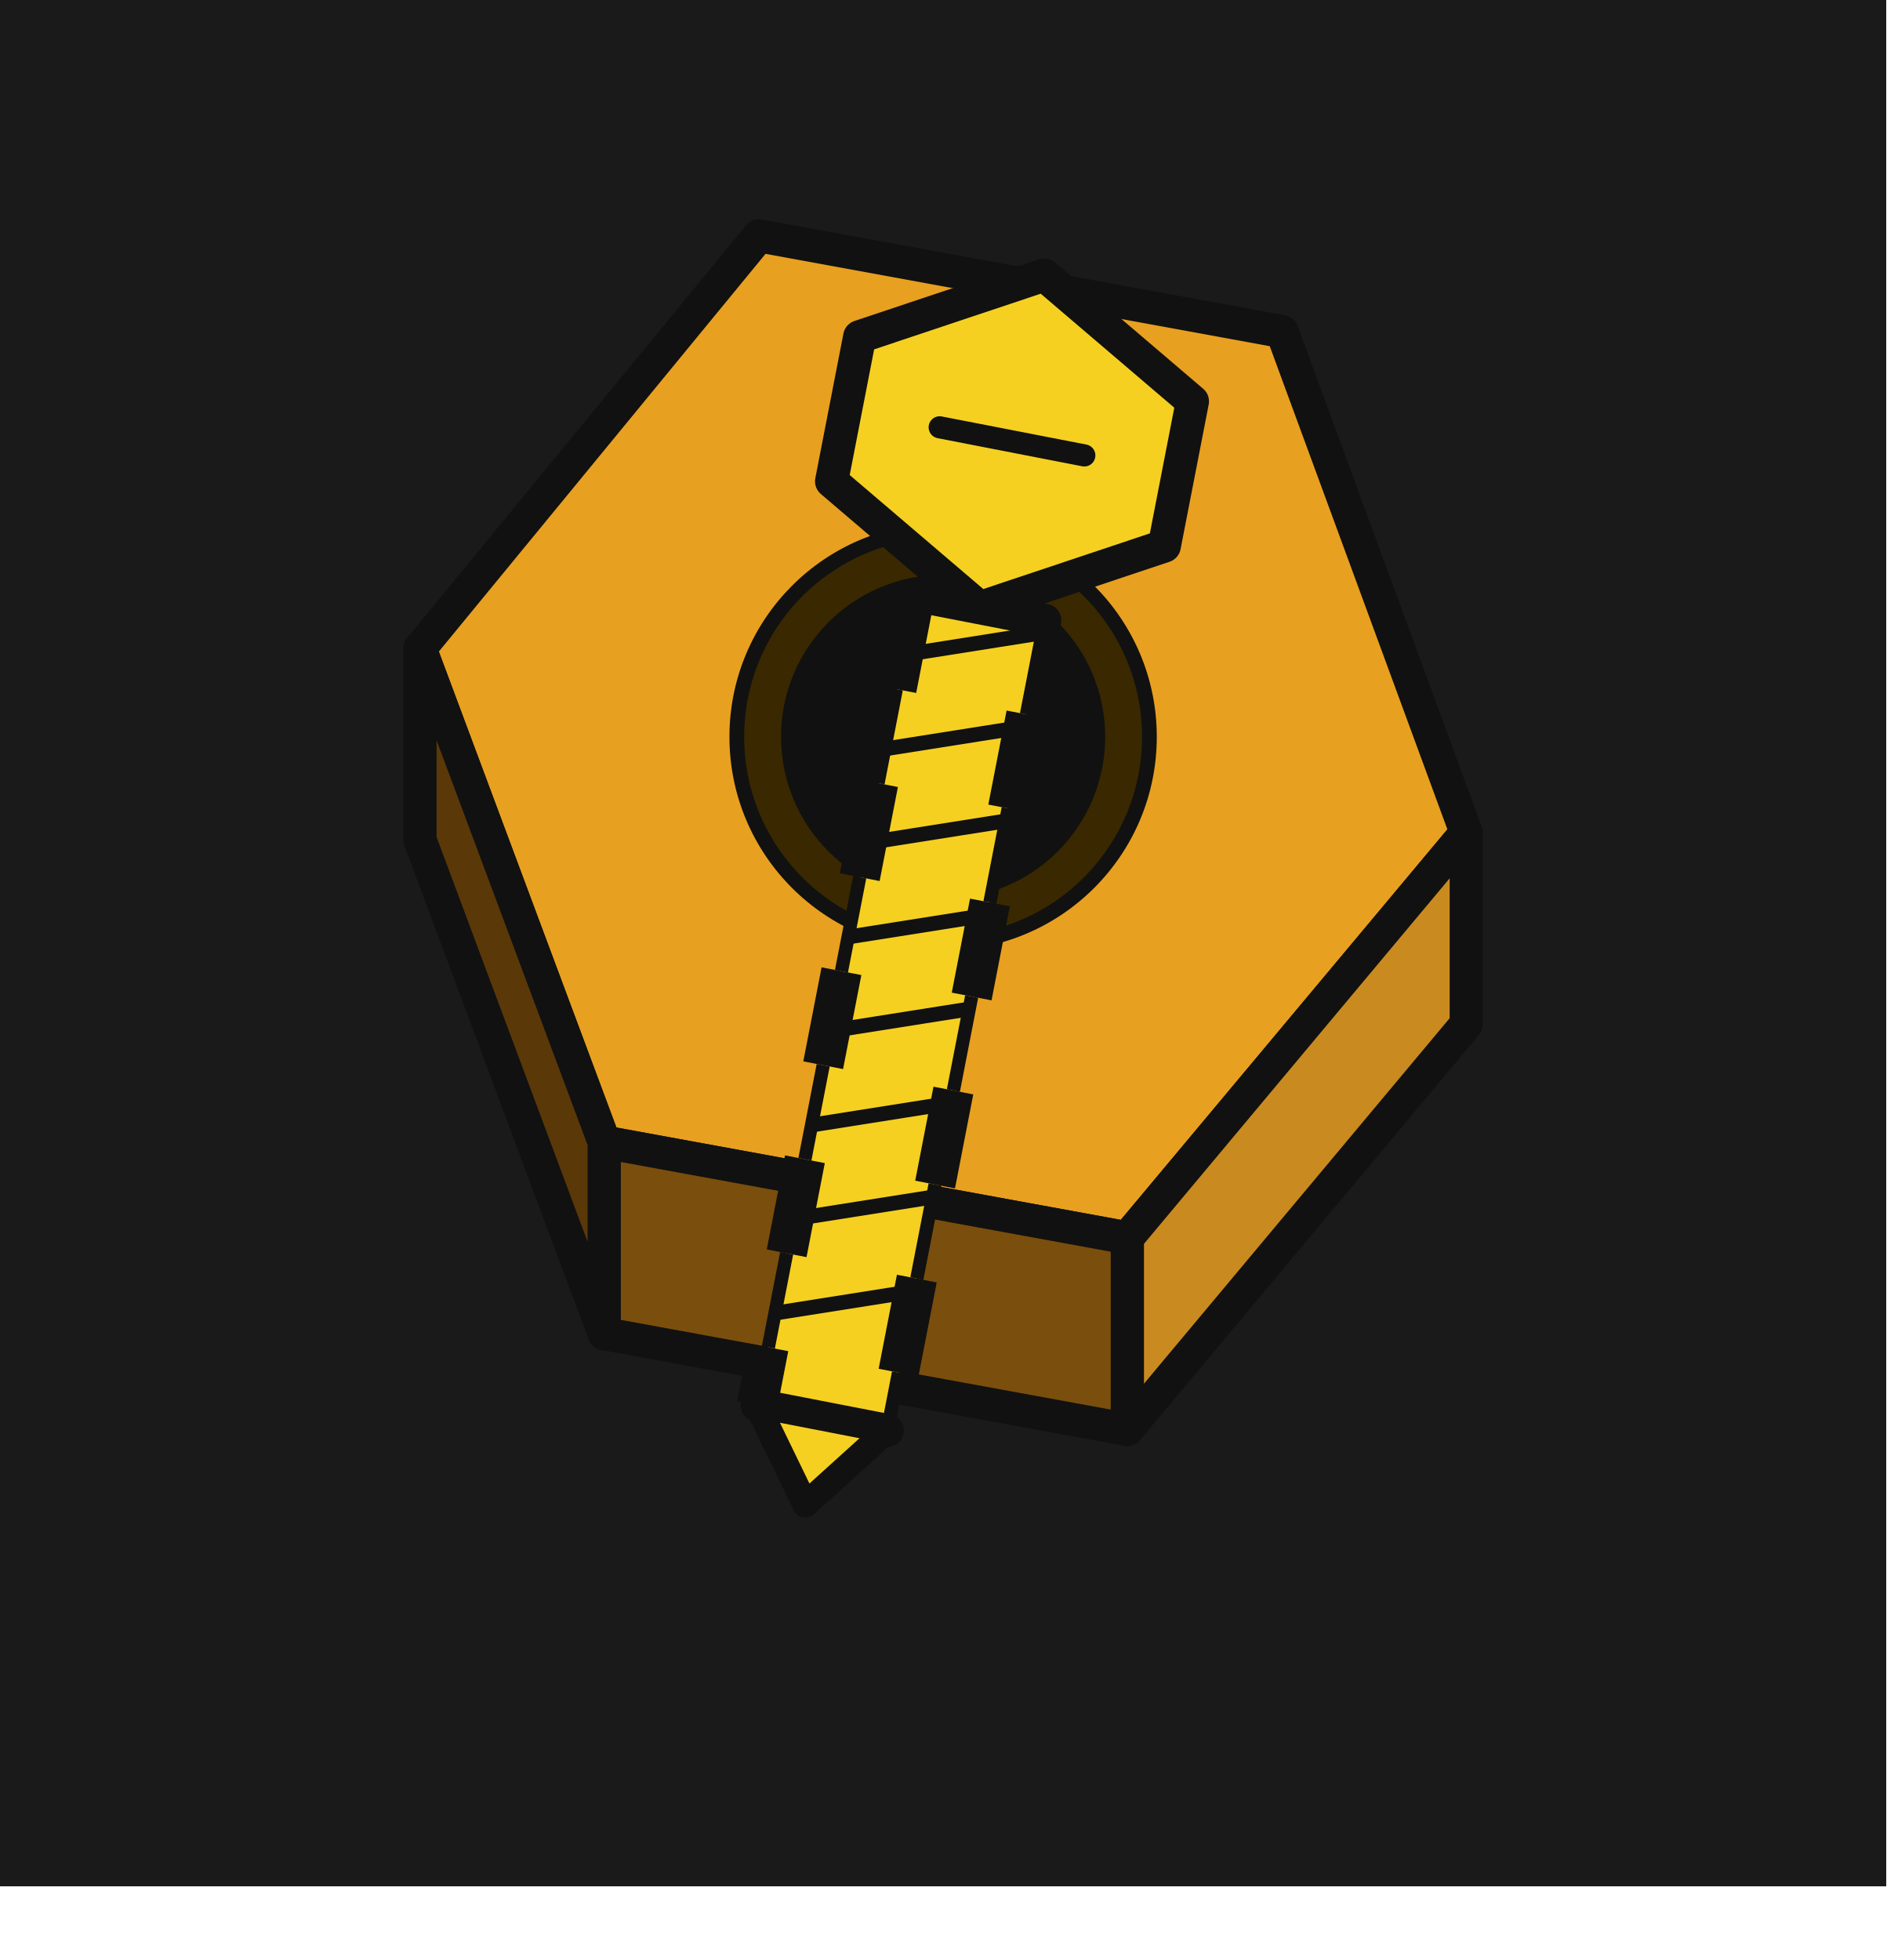
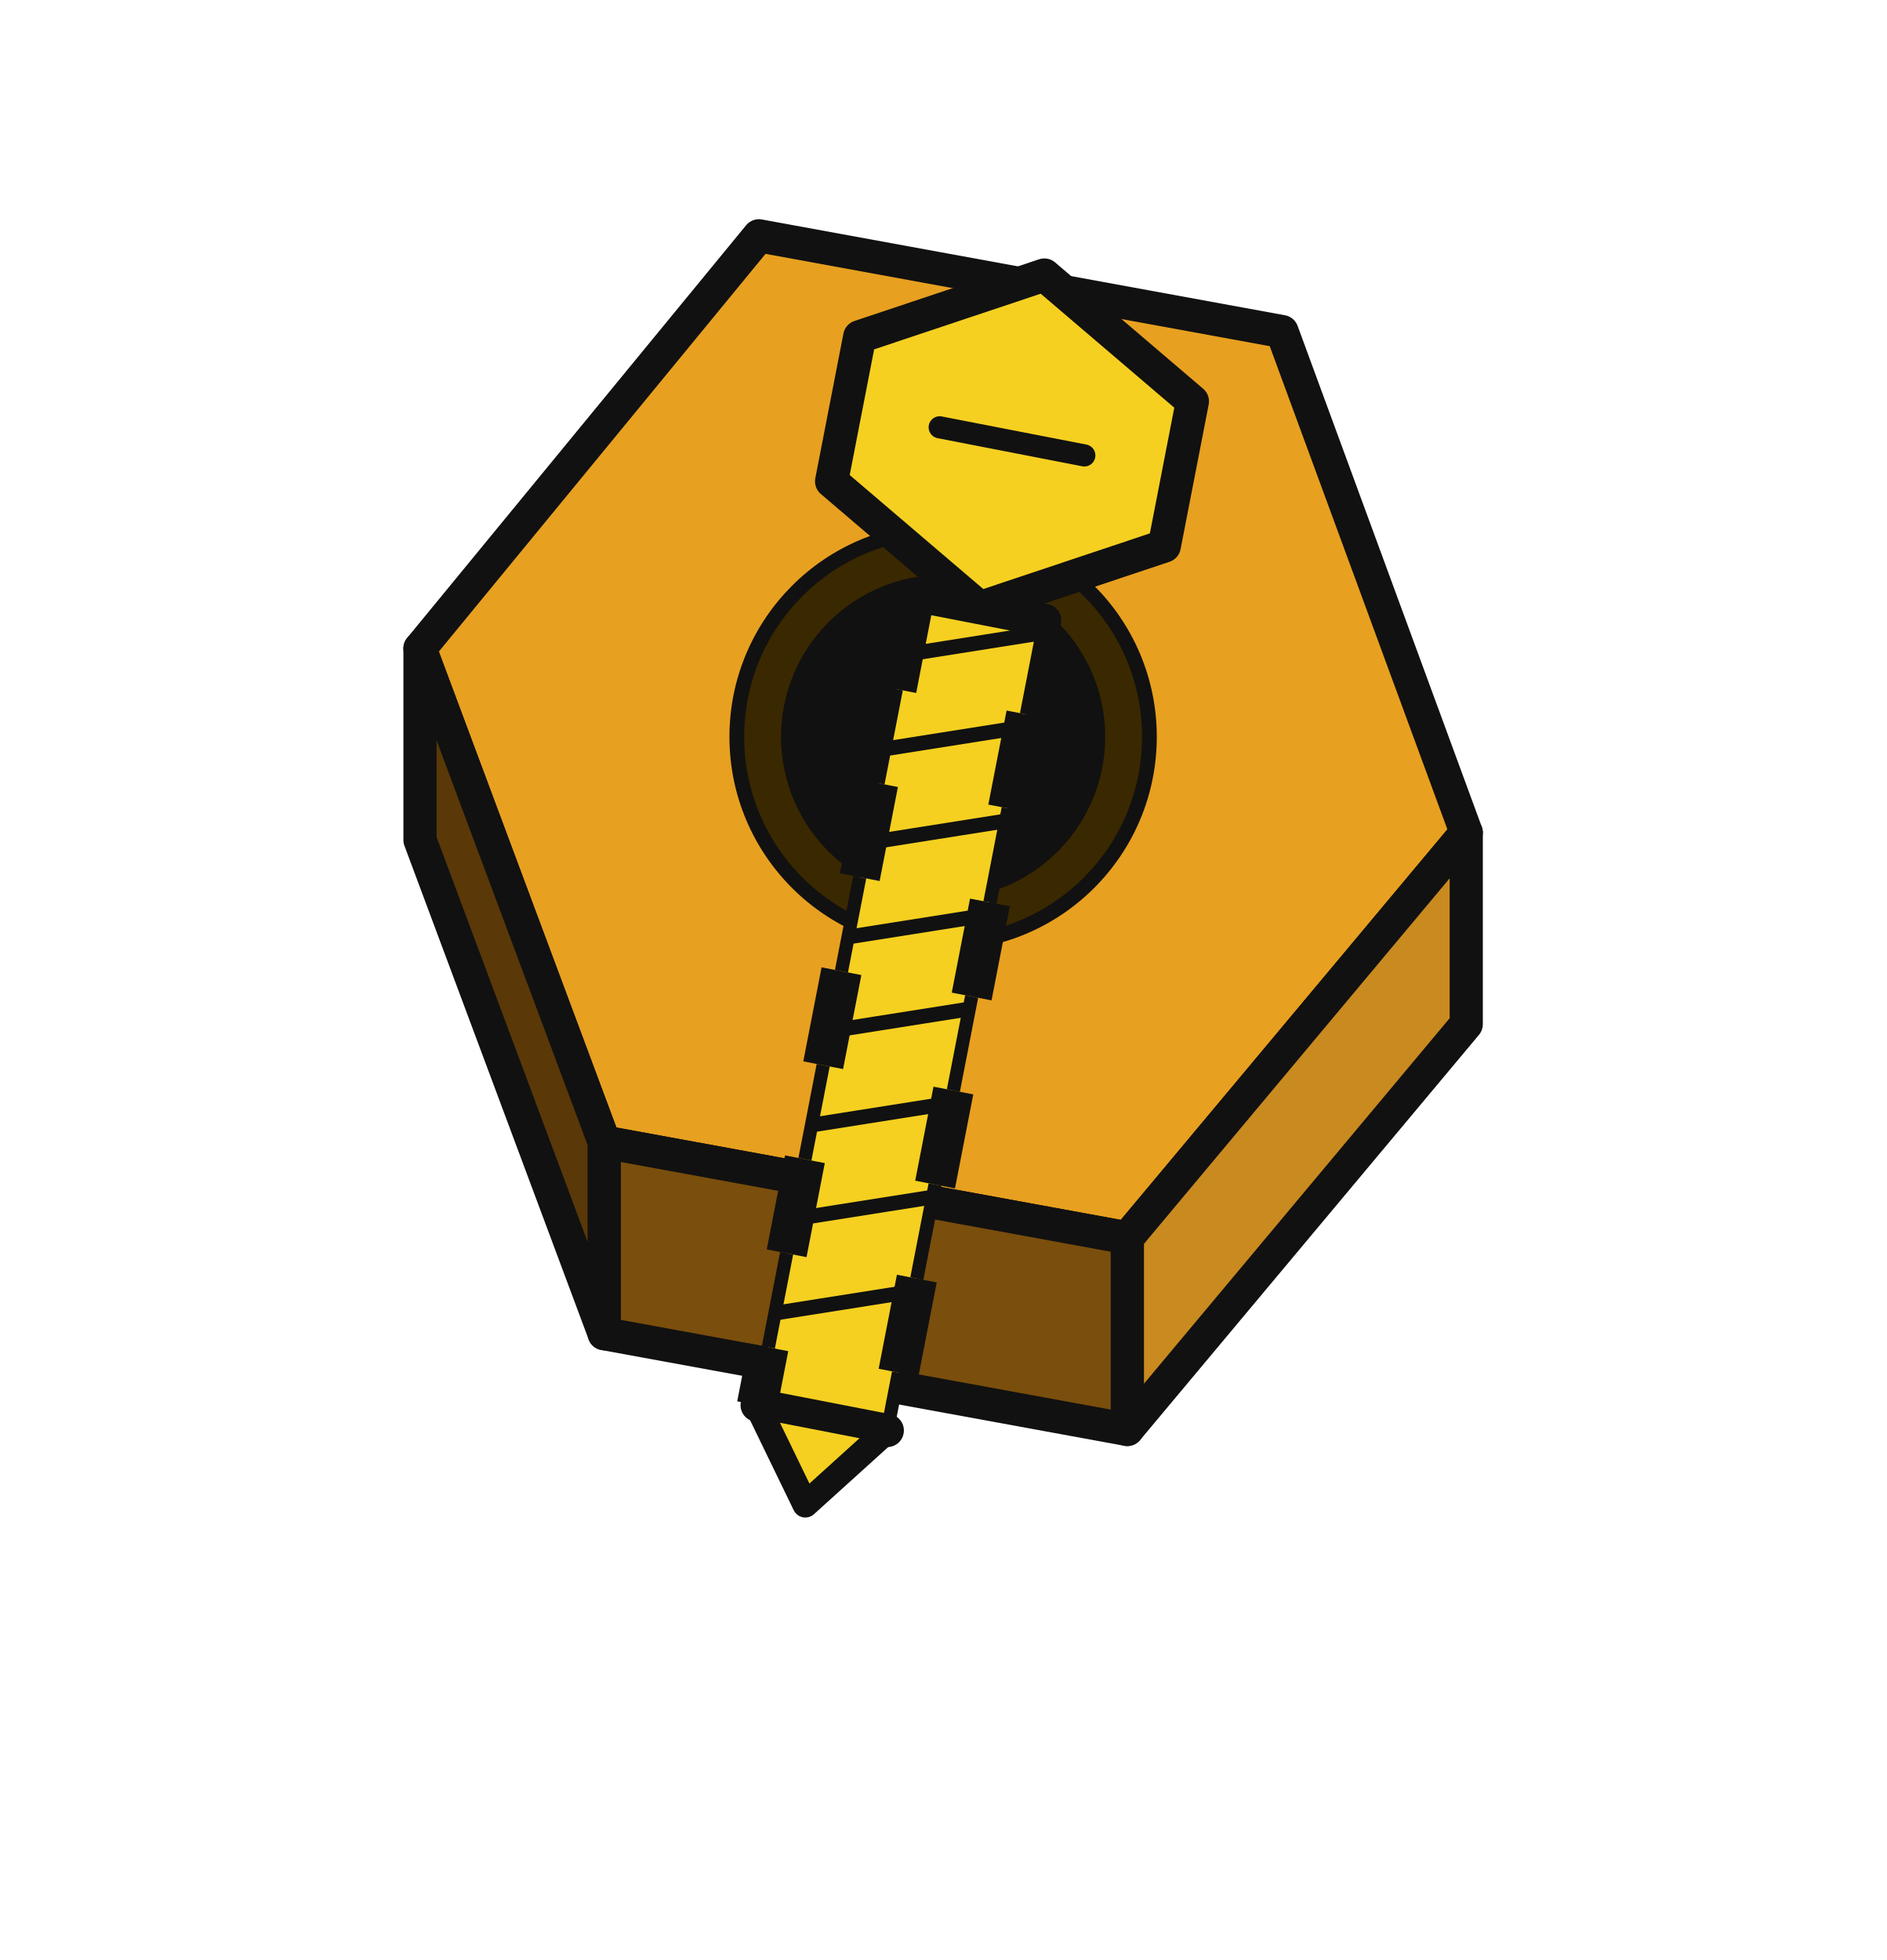
<svg xmlns="http://www.w3.org/2000/svg" width="256" height="266" viewBox="0 0 256 266">
  <defs>
    <clipPath id="sc">
      <rect x="119" y="82" width="18" height="112" rx="2" />
    </clipPath>
  </defs>
-   <rect width="256" height="256" fill="#1a1a1a" style="fill:rgb(26, 26, 26);stroke:none;color:rgb(0, 0, 0);stroke-width:1px;stroke-linecap:butt;stroke-linejoin:miter;opacity:1;dominant-baseline:auto" />
+   <rect width="256" height="256" fill="#1a1a1a" style="stroke:none;opacity:0;dominant-baseline:auto" />
  <polygon points="103,32 174,45 199,113 153,168 82,155 57,88" fill="#e8a020" stroke="#111" stroke-width="4.5" stroke-linejoin="round" style="fill:rgb(232, 160, 32);stroke:rgb(17, 17, 17);color:rgb(0, 0, 0);stroke-width:4.5px;stroke-linecap:butt;stroke-linejoin:round;opacity:1;dominant-baseline:auto" />
  <polygon points="199,113 153,168 153,194 199,139" fill="#c98a20" stroke="#111" stroke-width="4.5" stroke-linejoin="round" style="fill:rgb(201, 138, 32);stroke:rgb(17, 17, 17);color:rgb(0, 0, 0);stroke-width:4.5px;stroke-linecap:butt;stroke-linejoin:round;opacity:1;dominant-baseline:auto" />
  <polygon points="153,168 82,155 82,181 153,194" fill="#7a4e0c" stroke="#111" stroke-width="4.5" stroke-linejoin="round" style="fill:rgb(122, 78, 12);stroke:rgb(17, 17, 17);color:rgb(0, 0, 0);stroke-width:4.5px;stroke-linecap:butt;stroke-linejoin:round;opacity:1;dominant-baseline:auto" />
  <polygon points="82,155 57,88 57,114 82,181" fill="#5a3808" stroke="#111" stroke-width="4.5" stroke-linejoin="round" style="fill:rgb(90, 56, 8);stroke:rgb(17, 17, 17);color:rgb(0, 0, 0);stroke-width:4.5px;stroke-linecap:butt;stroke-linejoin:round;opacity:1;dominant-baseline:auto" />
  <ellipse cx="128" cy="100" rx="28" ry="28" fill="#3a2800" stroke="#111" stroke-width="2" style="fill:rgb(58, 40, 0);stroke:rgb(17, 17, 17);color:rgb(0, 0, 0);stroke-width:2px;stroke-linecap:butt;stroke-linejoin:miter;opacity:1;dominant-baseline:auto" />
  <ellipse cx="128" cy="100" rx="22" ry="22" fill="#111" style="fill:rgb(17, 17, 17);stroke:none;color:rgb(0, 0, 0);stroke-width:1px;stroke-linecap:butt;stroke-linejoin:miter;opacity:1;dominant-baseline:auto" />
  <g transform="rotate(11 128 108)" style="fill:rgb(0, 0, 0);stroke:none;color:rgb(0, 0, 0);stroke-width:1px;stroke-linecap:butt;stroke-linejoin:miter;opacity:1;dominant-baseline:auto">
    <polygon points="128,36 151,49 151,69 128,82 105,69 105,49" fill="#f5d020" stroke="#111" stroke-width="4.5" stroke-linejoin="round" style="fill:rgb(245, 208, 32);stroke:rgb(17, 17, 17);color:rgb(0, 0, 0);stroke-width:4.5px;stroke-linecap:butt;stroke-linejoin:round;opacity:1;dominant-baseline:auto" />
    <line x1="118" y1="59" x2="138" y2="59" stroke="#111" stroke-width="3" stroke-linecap="round" style="fill:rgb(0, 0, 0);stroke:rgb(17, 17, 17);color:rgb(0, 0, 0);stroke-width:3px;stroke-linecap:round;stroke-linejoin:miter;opacity:1;dominant-baseline:auto" />
    <rect x="119" y="82" width="18" height="112" rx="2" fill="#f5d020" style="fill:rgb(245, 208, 32);stroke:none;color:rgb(0, 0, 0);stroke-width:1px;stroke-linecap:butt;stroke-linejoin:miter;opacity:1;dominant-baseline:auto" />
    <line x1="119" y1="82" x2="119" y2="95" stroke="#111" stroke-width="5.5" stroke-linecap="butt" style="fill:rgb(0, 0, 0);stroke:rgb(17, 17, 17);color:rgb(0, 0, 0);stroke-width:5.5px;stroke-linecap:butt;stroke-linejoin:miter;opacity:1;dominant-baseline:auto" />
    <line x1="119" y1="95" x2="119" y2="108" stroke="#111" stroke-width="1.8" stroke-linecap="butt" style="fill:rgb(0, 0, 0);stroke:rgb(17, 17, 17);color:rgb(0, 0, 0);stroke-width:1.8px;stroke-linecap:butt;stroke-linejoin:miter;opacity:1;dominant-baseline:auto" />
    <line x1="119" y1="108" x2="119" y2="121" stroke="#111" stroke-width="5.5" stroke-linecap="butt" style="fill:rgb(0, 0, 0);stroke:rgb(17, 17, 17);color:rgb(0, 0, 0);stroke-width:5.5px;stroke-linecap:butt;stroke-linejoin:miter;opacity:1;dominant-baseline:auto" />
    <line x1="119" y1="121" x2="119" y2="134" stroke="#111" stroke-width="1.8" stroke-linecap="butt" style="fill:rgb(0, 0, 0);stroke:rgb(17, 17, 17);color:rgb(0, 0, 0);stroke-width:1.8px;stroke-linecap:butt;stroke-linejoin:miter;opacity:1;dominant-baseline:auto" />
    <line x1="119" y1="134" x2="119" y2="147" stroke="#111" stroke-width="5.5" stroke-linecap="butt" style="fill:rgb(0, 0, 0);stroke:rgb(17, 17, 17);color:rgb(0, 0, 0);stroke-width:5.5px;stroke-linecap:butt;stroke-linejoin:miter;opacity:1;dominant-baseline:auto" />
    <line x1="119" y1="147" x2="119" y2="160" stroke="#111" stroke-width="1.8" stroke-linecap="butt" style="fill:rgb(0, 0, 0);stroke:rgb(17, 17, 17);color:rgb(0, 0, 0);stroke-width:1.8px;stroke-linecap:butt;stroke-linejoin:miter;opacity:1;dominant-baseline:auto" />
    <line x1="119" y1="160" x2="119" y2="173" stroke="#111" stroke-width="5.5" stroke-linecap="butt" style="fill:rgb(0, 0, 0);stroke:rgb(17, 17, 17);color:rgb(0, 0, 0);stroke-width:5.5px;stroke-linecap:butt;stroke-linejoin:miter;opacity:1;dominant-baseline:auto" />
    <line x1="119" y1="173" x2="119" y2="186" stroke="#111" stroke-width="1.8" stroke-linecap="butt" style="fill:rgb(0, 0, 0);stroke:rgb(17, 17, 17);color:rgb(0, 0, 0);stroke-width:1.8px;stroke-linecap:butt;stroke-linejoin:miter;opacity:1;dominant-baseline:auto" />
    <line x1="119" y1="186" x2="119" y2="194" stroke="#111" stroke-width="5.5" stroke-linecap="butt" style="fill:rgb(0, 0, 0);stroke:rgb(17, 17, 17);color:rgb(0, 0, 0);stroke-width:5.5px;stroke-linecap:butt;stroke-linejoin:miter;opacity:1;dominant-baseline:auto" />
    <line x1="137" y1="82" x2="137" y2="95" stroke="#111" stroke-width="1.8" stroke-linecap="butt" style="fill:rgb(0, 0, 0);stroke:rgb(17, 17, 17);color:rgb(0, 0, 0);stroke-width:1.8px;stroke-linecap:butt;stroke-linejoin:miter;opacity:1;dominant-baseline:auto" />
    <line x1="137" y1="95" x2="137" y2="108" stroke="#111" stroke-width="5.5" stroke-linecap="butt" style="fill:rgb(0, 0, 0);stroke:rgb(17, 17, 17);color:rgb(0, 0, 0);stroke-width:5.5px;stroke-linecap:butt;stroke-linejoin:miter;opacity:1;dominant-baseline:auto" />
    <line x1="137" y1="108" x2="137" y2="121" stroke="#111" stroke-width="1.8" stroke-linecap="butt" style="fill:rgb(0, 0, 0);stroke:rgb(17, 17, 17);color:rgb(0, 0, 0);stroke-width:1.8px;stroke-linecap:butt;stroke-linejoin:miter;opacity:1;dominant-baseline:auto" />
    <line x1="137" y1="121" x2="137" y2="134" stroke="#111" stroke-width="5.5" stroke-linecap="butt" style="fill:rgb(0, 0, 0);stroke:rgb(17, 17, 17);color:rgb(0, 0, 0);stroke-width:5.5px;stroke-linecap:butt;stroke-linejoin:miter;opacity:1;dominant-baseline:auto" />
    <line x1="137" y1="134" x2="137" y2="147" stroke="#111" stroke-width="1.8" stroke-linecap="butt" style="fill:rgb(0, 0, 0);stroke:rgb(17, 17, 17);color:rgb(0, 0, 0);stroke-width:1.8px;stroke-linecap:butt;stroke-linejoin:miter;opacity:1;dominant-baseline:auto" />
    <line x1="137" y1="147" x2="137" y2="160" stroke="#111" stroke-width="5.5" stroke-linecap="butt" style="fill:rgb(0, 0, 0);stroke:rgb(17, 17, 17);color:rgb(0, 0, 0);stroke-width:5.5px;stroke-linecap:butt;stroke-linejoin:miter;opacity:1;dominant-baseline:auto" />
    <line x1="137" y1="160" x2="137" y2="173" stroke="#111" stroke-width="1.8" stroke-linecap="butt" style="fill:rgb(0, 0, 0);stroke:rgb(17, 17, 17);color:rgb(0, 0, 0);stroke-width:1.8px;stroke-linecap:butt;stroke-linejoin:miter;opacity:1;dominant-baseline:auto" />
    <line x1="137" y1="173" x2="137" y2="186" stroke="#111" stroke-width="5.5" stroke-linecap="butt" style="fill:rgb(0, 0, 0);stroke:rgb(17, 17, 17);color:rgb(0, 0, 0);stroke-width:5.5px;stroke-linecap:butt;stroke-linejoin:miter;opacity:1;dominant-baseline:auto" />
    <line x1="137" y1="186" x2="137" y2="194" stroke="#111" stroke-width="1.8" stroke-linecap="butt" style="fill:rgb(0, 0, 0);stroke:rgb(17, 17, 17);color:rgb(0, 0, 0);stroke-width:1.8px;stroke-linecap:butt;stroke-linejoin:miter;opacity:1;dominant-baseline:auto" />
    <line x1="119" y1="82" x2="137" y2="82" stroke="#111" stroke-width="4.5" stroke-linecap="round" style="fill:rgb(0, 0, 0);stroke:rgb(17, 17, 17);color:rgb(0, 0, 0);stroke-width:4.5px;stroke-linecap:round;stroke-linejoin:miter;opacity:1;dominant-baseline:auto" />
    <line x1="119" y1="194" x2="137" y2="194" stroke="#111" stroke-width="4.5" stroke-linecap="round" style="fill:rgb(0, 0, 0);stroke:rgb(17, 17, 17);color:rgb(0, 0, 0);stroke-width:4.5px;stroke-linecap:round;stroke-linejoin:miter;opacity:1;dominant-baseline:auto" />
    <g clip-path="url(#sc)" stroke="#111" stroke-width="2" stroke-linecap="round" style="fill:rgb(0, 0, 0);stroke:rgb(17, 17, 17);color:rgb(0, 0, 0);stroke-width:2px;stroke-linecap:round;stroke-linejoin:miter;opacity:1;dominant-baseline:auto">
      <line x1="117" y1="91" x2="139" y2="83" style="fill:rgb(0, 0, 0);stroke:rgb(17, 17, 17);color:rgb(0, 0, 0);stroke-width:2px;stroke-linecap:round;stroke-linejoin:miter;opacity:1;dominant-baseline:auto" />
      <line x1="117" y1="104" x2="139" y2="96" style="fill:rgb(0, 0, 0);stroke:rgb(17, 17, 17);color:rgb(0, 0, 0);stroke-width:2px;stroke-linecap:round;stroke-linejoin:miter;opacity:1;dominant-baseline:auto" />
      <line x1="117" y1="117" x2="139" y2="109" style="fill:rgb(0, 0, 0);stroke:rgb(17, 17, 17);color:rgb(0, 0, 0);stroke-width:2px;stroke-linecap:round;stroke-linejoin:miter;opacity:1;dominant-baseline:auto" />
      <line x1="117" y1="130" x2="139" y2="122" style="fill:rgb(0, 0, 0);stroke:rgb(17, 17, 17);color:rgb(0, 0, 0);stroke-width:2px;stroke-linecap:round;stroke-linejoin:miter;opacity:1;dominant-baseline:auto" />
      <line x1="117" y1="143" x2="139" y2="135" style="fill:rgb(0, 0, 0);stroke:rgb(17, 17, 17);color:rgb(0, 0, 0);stroke-width:2px;stroke-linecap:round;stroke-linejoin:miter;opacity:1;dominant-baseline:auto" />
      <line x1="117" y1="156" x2="139" y2="148" style="fill:rgb(0, 0, 0);stroke:rgb(17, 17, 17);color:rgb(0, 0, 0);stroke-width:2px;stroke-linecap:round;stroke-linejoin:miter;opacity:1;dominant-baseline:auto" />
      <line x1="117" y1="169" x2="139" y2="161" style="fill:rgb(0, 0, 0);stroke:rgb(17, 17, 17);color:rgb(0, 0, 0);stroke-width:2px;stroke-linecap:round;stroke-linejoin:miter;opacity:1;dominant-baseline:auto" />
      <line x1="117" y1="182" x2="139" y2="174" style="fill:rgb(0, 0, 0);stroke:rgb(17, 17, 17);color:rgb(0, 0, 0);stroke-width:2px;stroke-linecap:round;stroke-linejoin:miter;opacity:1;dominant-baseline:auto" />
    </g>
    <polygon points="119,194 128,206 137,194" fill="#f5d020" stroke="#111" stroke-width="3.5" stroke-linejoin="round" style="fill:rgb(245, 208, 32);stroke:rgb(17, 17, 17);color:rgb(0, 0, 0);stroke-width:3.5px;stroke-linecap:butt;stroke-linejoin:round;opacity:1;dominant-baseline:auto" />
  </g>
</svg>
